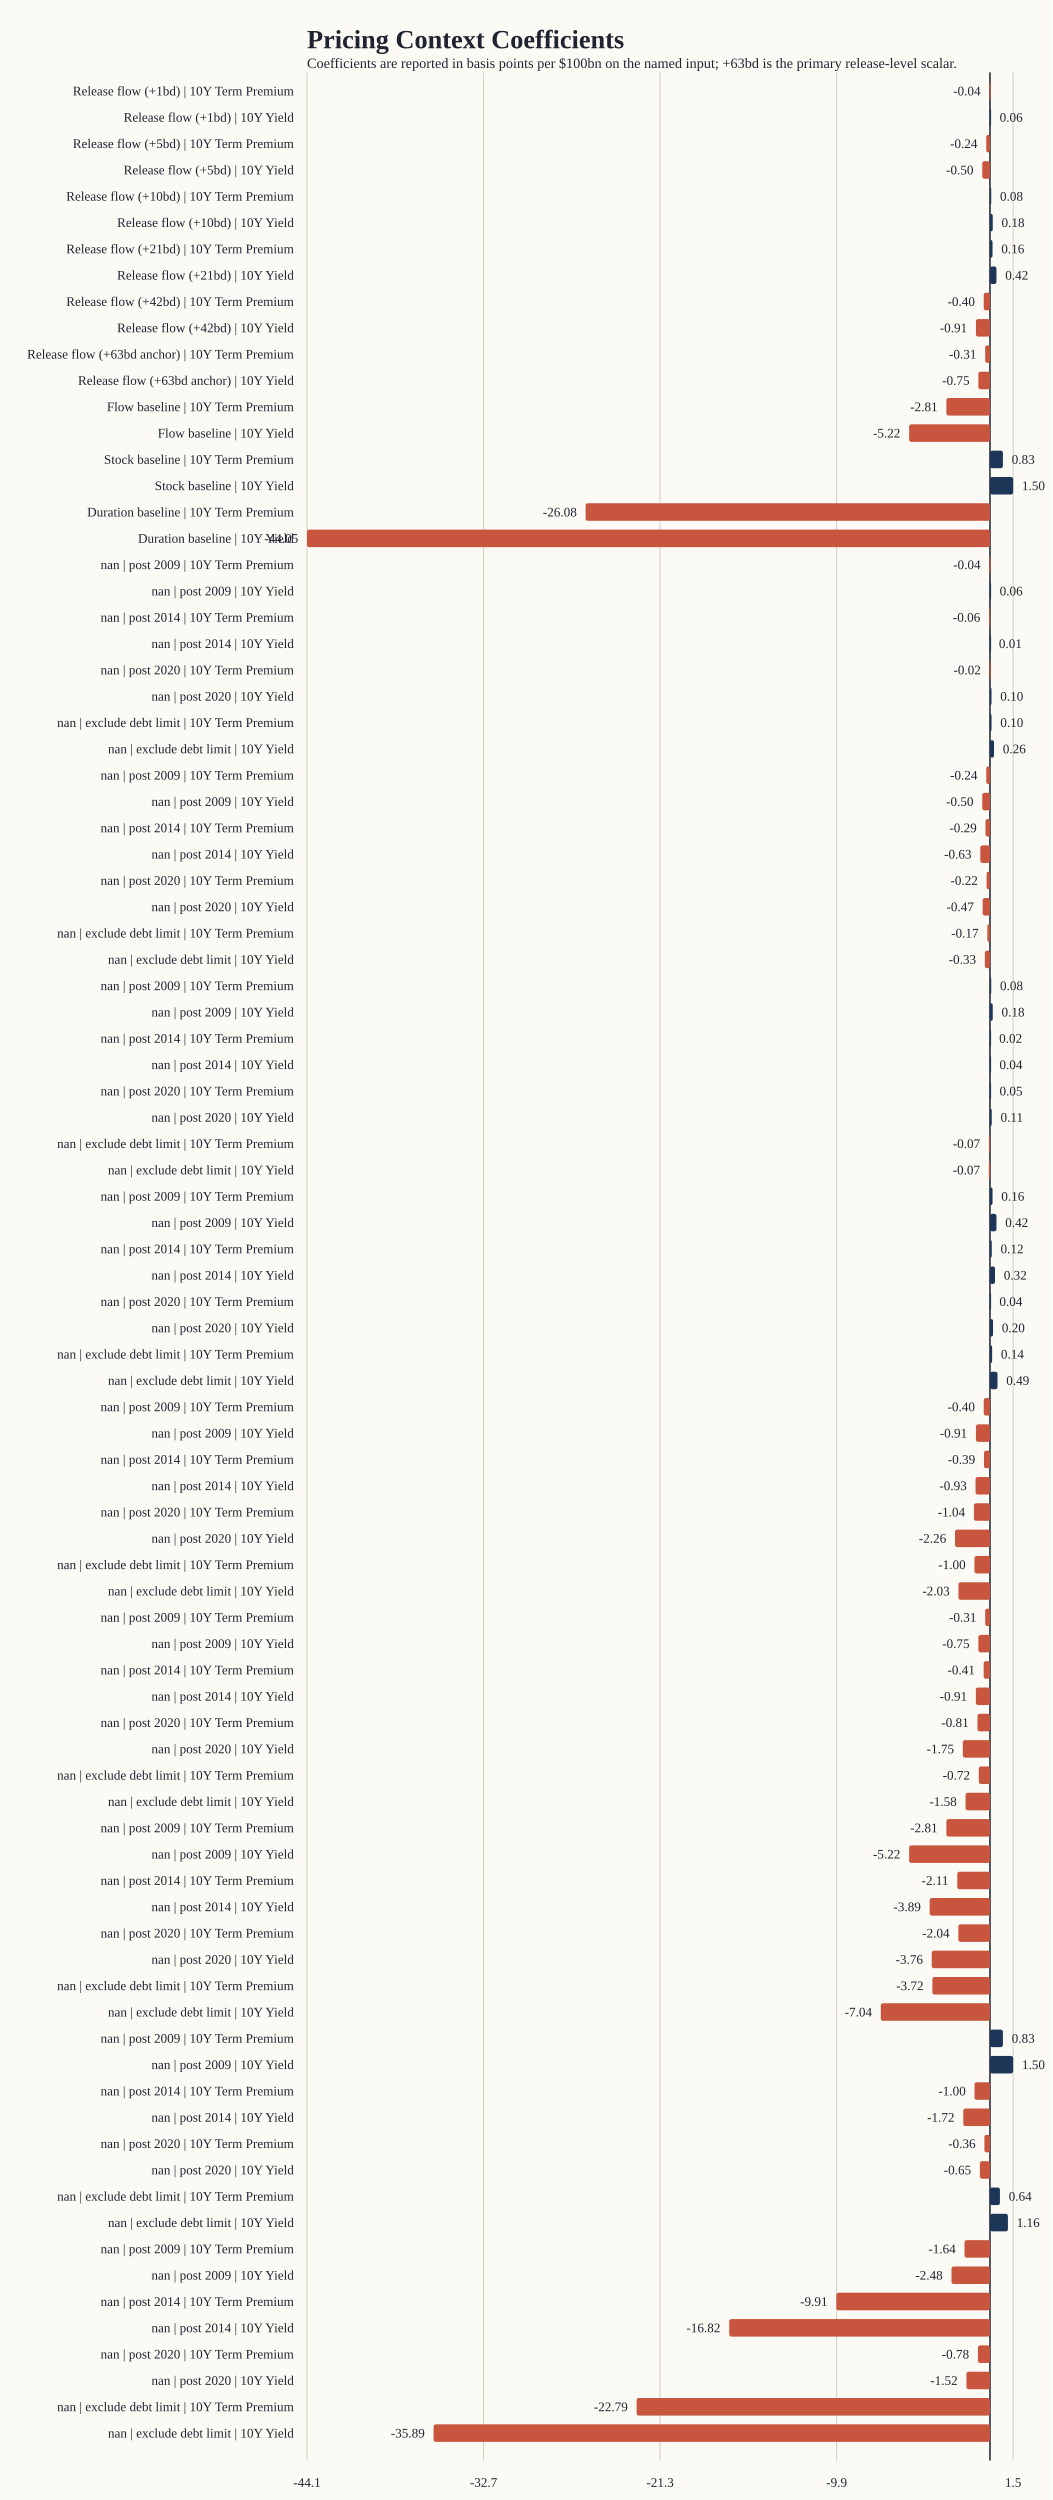
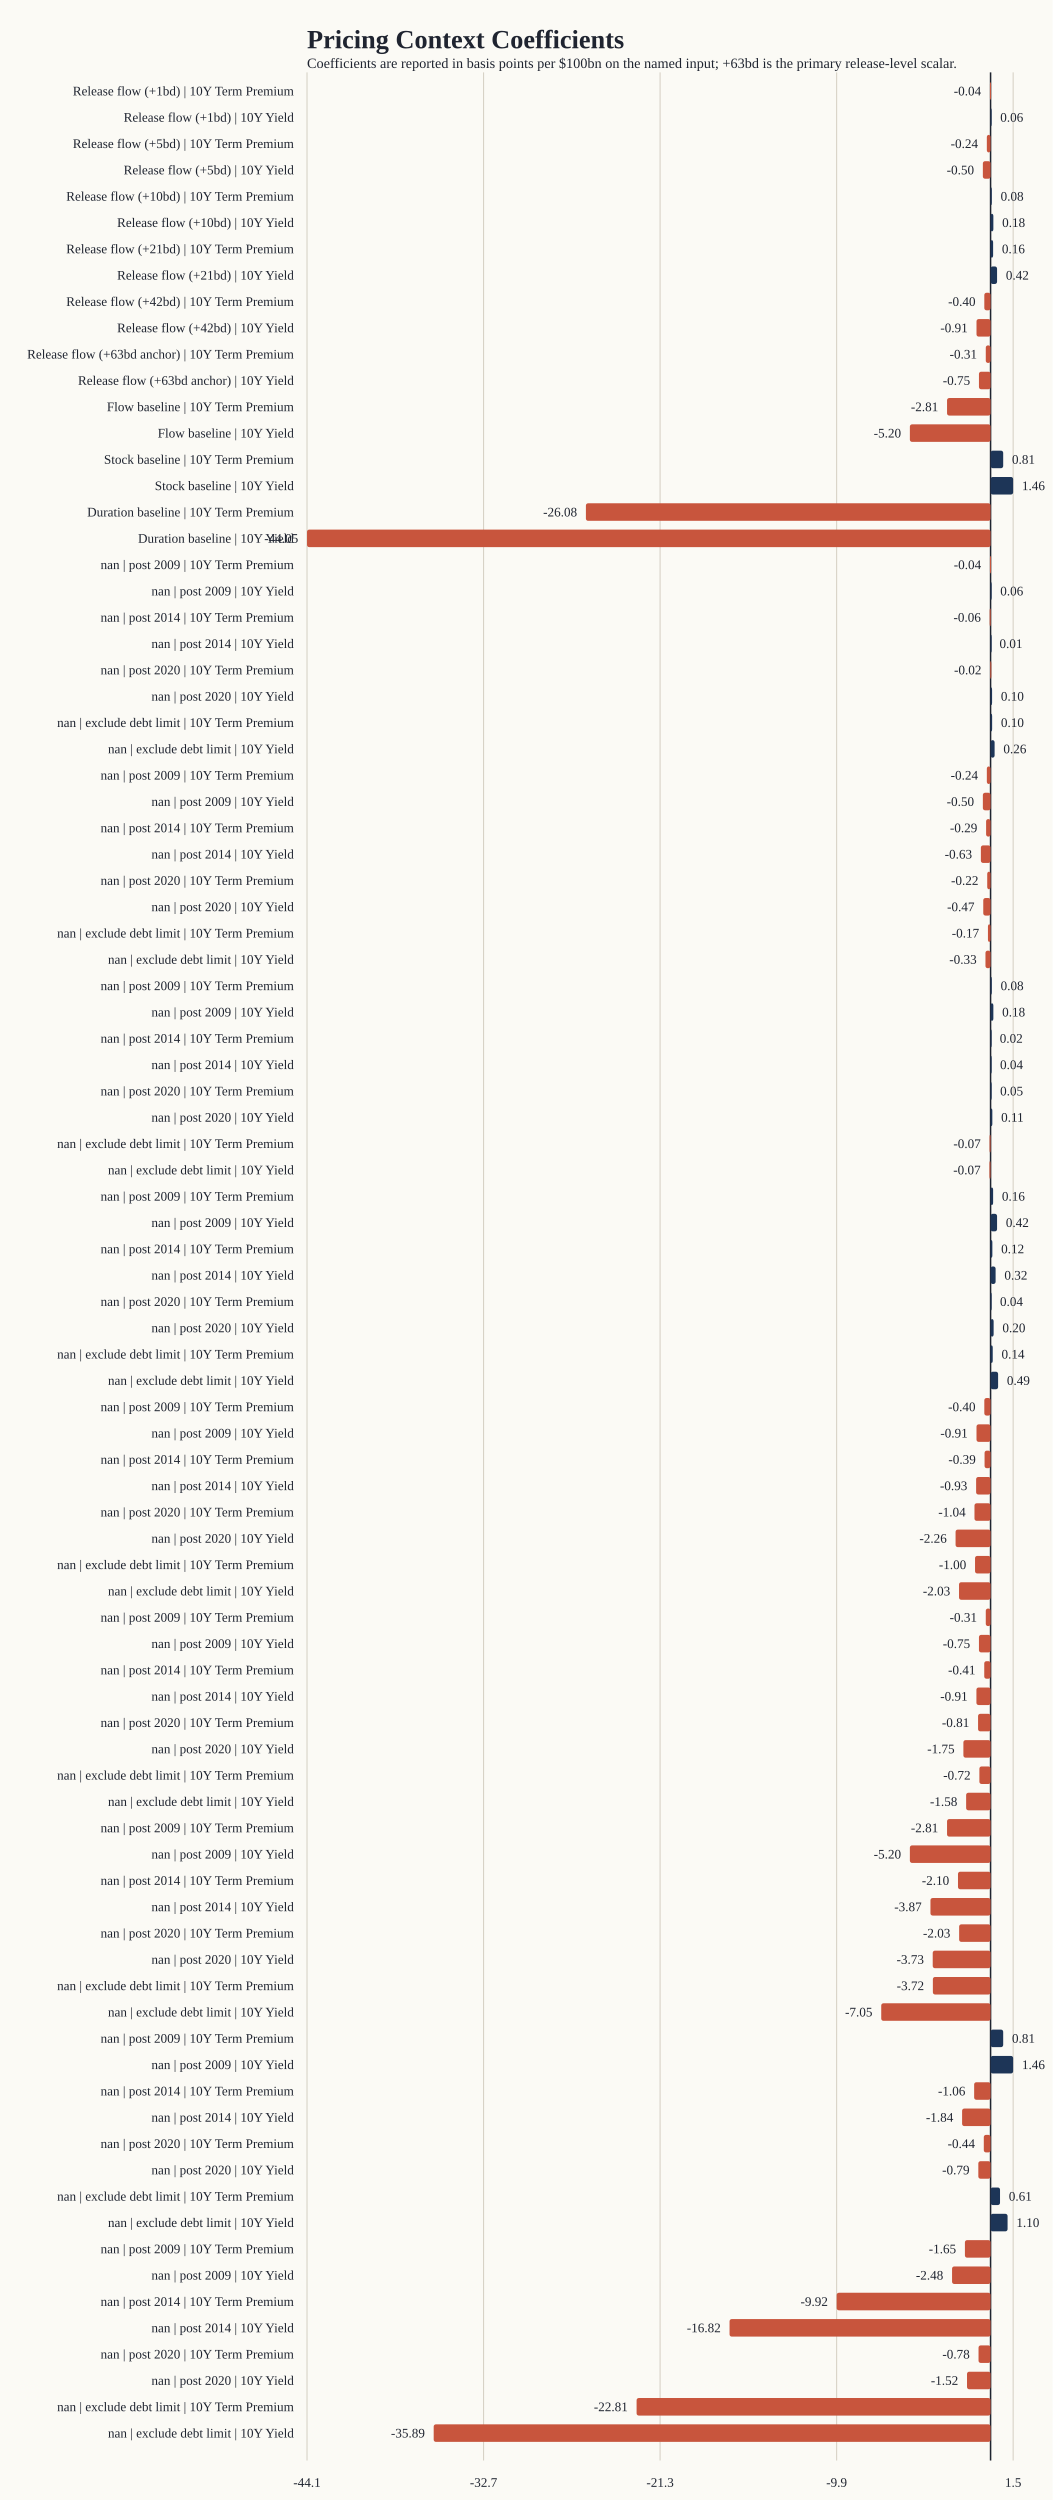
<svg xmlns="http://www.w3.org/2000/svg" width="960" height="2280" viewBox="0 0 960 2280" role="img">
  <rect width="960" height="2280" fill="#fbfaf5" />
  <text x="280" y="44" font-size="24" font-weight="700" fill="#1f2430">Pricing Context Coefficients</text>
  <text x="280" y="62" font-size="13" fill="#1f2430">Coefficients are reported in basis points per $100bn on the named input; +63bd is the primary release-level scalar.</text>
-   <line x1="902.86" y1="66" x2="902.86" y2="2244" stroke="#1f2430" stroke-width="1.4" />
+   <line x1="903.40" y1="66" x2="903.40" y2="2244" stroke="#1f2430" stroke-width="1.4" />
  <line x1="280.00" y1="66" x2="280.00" y2="2244" stroke="#d7d2c6" stroke-width="1" />
  <text x="280.00" y="2268" text-anchor="middle" font-size="12" fill="#1f2430">-44.1</text>
  <line x1="441.00" y1="66" x2="441.00" y2="2244" stroke="#d7d2c6" stroke-width="1" />
  <text x="441.00" y="2268" text-anchor="middle" font-size="12" fill="#1f2430">-32.7</text>
  <line x1="602.00" y1="66" x2="602.00" y2="2244" stroke="#d7d2c6" stroke-width="1" />
  <text x="602.00" y="2268" text-anchor="middle" font-size="12" fill="#1f2430">-21.3</text>
  <line x1="763.00" y1="66" x2="763.00" y2="2244" stroke="#d7d2c6" stroke-width="1" />
  <text x="763.00" y="2268" text-anchor="middle" font-size="12" fill="#1f2430">-9.9</text>
  <line x1="924.00" y1="66" x2="924.00" y2="2244" stroke="#d7d2c6" stroke-width="1" />
  <text x="924.00" y="2268" text-anchor="middle" font-size="12" fill="#1f2430">1.5</text>
  <text x="268" y="87" text-anchor="end" font-size="12" fill="#1f2430">Release flow (+1bd) | 10Y Term Premium</text>
-   <rect x="902.29" y="75" width="1.00" height="16" fill="#c8553d" rx="2" />
-   <text x="894.29" y="87" text-anchor="end" font-size="12" fill="#1f2430">-0.04</text>
+   <rect x="902.83" y="75" width="1.00" height="16" fill="#c8553d" rx="2" />
+   <text x="894.83" y="87" text-anchor="end" font-size="12" fill="#1f2430">-0.04</text>
  <text x="268" y="111" text-anchor="end" font-size="12" fill="#1f2430">Release flow (+1bd) | 10Y Yield</text>
-   <rect x="902.86" y="99" width="1.00" height="16" fill="#1d3557" rx="2" />
-   <text x="911.67" y="111" text-anchor="start" font-size="12" fill="#1f2430">0.06</text>
+   <rect x="903.40" y="99" width="1.00" height="16" fill="#1d3557" rx="2" />
+   <text x="912.22" y="111" text-anchor="start" font-size="12" fill="#1f2430">0.06</text>
  <text x="268" y="135" text-anchor="end" font-size="12" fill="#1f2430">Release flow (+5bd) | 10Y Term Premium</text>
-   <rect x="899.45" y="123" width="3.41" height="16" fill="#c8553d" rx="2" />
-   <text x="891.45" y="135" text-anchor="end" font-size="12" fill="#1f2430">-0.24</text>
+   <rect x="899.99" y="123" width="3.41" height="16" fill="#c8553d" rx="2" />
+   <text x="891.99" y="135" text-anchor="end" font-size="12" fill="#1f2430">-0.24</text>
  <text x="268" y="159" text-anchor="end" font-size="12" fill="#1f2430">Release flow (+5bd) | 10Y Yield</text>
-   <rect x="895.82" y="147" width="7.03" height="16" fill="#c8553d" rx="2" />
-   <text x="887.82" y="159" text-anchor="end" font-size="12" fill="#1f2430">-0.50</text>
+   <rect x="896.36" y="147" width="7.04" height="16" fill="#c8553d" rx="2" />
+   <text x="888.36" y="159" text-anchor="end" font-size="12" fill="#1f2430">-0.50</text>
  <text x="268" y="183" text-anchor="end" font-size="12" fill="#1f2430">Release flow (+10bd) | 10Y Term Premium</text>
-   <rect x="902.86" y="171" width="1.14" height="16" fill="#1d3557" rx="2" />
-   <text x="911.99" y="183" text-anchor="start" font-size="12" fill="#1f2430">0.08</text>
+   <rect x="903.40" y="171" width="1.14" height="16" fill="#1d3557" rx="2" />
+   <text x="912.54" y="183" text-anchor="start" font-size="12" fill="#1f2430">0.08</text>
  <text x="268" y="207" text-anchor="end" font-size="12" fill="#1f2430">Release flow (+10bd) | 10Y Yield</text>
-   <rect x="902.86" y="195" width="2.53" height="16" fill="#1d3557" rx="2" />
-   <text x="913.39" y="207" text-anchor="start" font-size="12" fill="#1f2430">0.18</text>
+   <rect x="903.40" y="195" width="2.54" height="16" fill="#1d3557" rx="2" />
+   <text x="913.94" y="207" text-anchor="start" font-size="12" fill="#1f2430">0.18</text>
  <text x="268" y="231" text-anchor="end" font-size="12" fill="#1f2430">Release flow (+21bd) | 10Y Term Premium</text>
-   <rect x="902.86" y="219" width="2.32" height="16" fill="#1d3557" rx="2" />
-   <text x="913.18" y="231" text-anchor="start" font-size="12" fill="#1f2430">0.16</text>
+   <rect x="903.40" y="219" width="2.32" height="16" fill="#1d3557" rx="2" />
+   <text x="913.72" y="231" text-anchor="start" font-size="12" fill="#1f2430">0.16</text>
  <text x="268" y="255" text-anchor="end" font-size="12" fill="#1f2430">Release flow (+21bd) | 10Y Yield</text>
-   <rect x="902.86" y="243" width="5.92" height="16" fill="#1d3557" rx="2" />
-   <text x="916.77" y="255" text-anchor="start" font-size="12" fill="#1f2430">0.42</text>
+   <rect x="903.40" y="243" width="5.92" height="16" fill="#1d3557" rx="2" />
+   <text x="917.32" y="255" text-anchor="start" font-size="12" fill="#1f2430">0.42</text>
  <text x="268" y="279" text-anchor="end" font-size="12" fill="#1f2430">Release flow (+42bd) | 10Y Term Premium</text>
-   <rect x="897.15" y="267" width="5.71" height="16" fill="#c8553d" rx="2" />
-   <text x="889.15" y="279" text-anchor="end" font-size="12" fill="#1f2430">-0.40</text>
+   <rect x="897.69" y="267" width="5.71" height="16" fill="#c8553d" rx="2" />
+   <text x="889.69" y="279" text-anchor="end" font-size="12" fill="#1f2430">-0.40</text>
  <text x="268" y="303" text-anchor="end" font-size="12" fill="#1f2430">Release flow (+42bd) | 10Y Yield</text>
-   <rect x="890.04" y="291" width="12.82" height="16" fill="#c8553d" rx="2" />
-   <text x="882.04" y="303" text-anchor="end" font-size="12" fill="#1f2430">-0.91</text>
+   <rect x="890.57" y="291" width="12.83" height="16" fill="#c8553d" rx="2" />
+   <text x="882.57" y="303" text-anchor="end" font-size="12" fill="#1f2430">-0.91</text>
  <text x="268" y="327" text-anchor="end" font-size="12" fill="#1f2430">Release flow (+63bd anchor) | 10Y Term Premium</text>
-   <rect x="898.49" y="315" width="4.37" height="16" fill="#c8553d" rx="2" />
-   <text x="890.49" y="327" text-anchor="end" font-size="12" fill="#1f2430">-0.31</text>
+   <rect x="899.03" y="315" width="4.37" height="16" fill="#c8553d" rx="2" />
+   <text x="891.03" y="327" text-anchor="end" font-size="12" fill="#1f2430">-0.31</text>
  <text x="268" y="351" text-anchor="end" font-size="12" fill="#1f2430">Release flow (+63bd anchor) | 10Y Yield</text>
-   <rect x="892.27" y="339" width="10.59" height="16" fill="#c8553d" rx="2" />
-   <text x="884.27" y="351" text-anchor="end" font-size="12" fill="#1f2430">-0.75</text>
+   <rect x="892.80" y="339" width="10.60" height="16" fill="#c8553d" rx="2" />
+   <text x="884.80" y="351" text-anchor="end" font-size="12" fill="#1f2430">-0.75</text>
  <text x="268" y="375" text-anchor="end" font-size="12" fill="#1f2430">Flow baseline | 10Y Term Premium</text>
-   <rect x="863.09" y="363" width="39.77" height="16" fill="#c8553d" rx="2" />
-   <text x="855.09" y="375" text-anchor="end" font-size="12" fill="#1f2430">-2.81</text>
+   <rect x="863.70" y="363" width="39.70" height="16" fill="#c8553d" rx="2" />
+   <text x="855.70" y="375" text-anchor="end" font-size="12" fill="#1f2430">-2.81</text>
  <text x="268" y="399" text-anchor="end" font-size="12" fill="#1f2430">Flow baseline | 10Y Yield</text>
-   <rect x="829.13" y="387" width="73.73" height="16" fill="#c8553d" rx="2" />
-   <text x="821.13" y="399" text-anchor="end" font-size="12" fill="#1f2430">-5.22</text>
+   <rect x="829.80" y="387" width="73.60" height="16" fill="#c8553d" rx="2" />
+   <text x="821.80" y="399" text-anchor="end" font-size="12" fill="#1f2430">-5.20</text>
  <text x="268" y="423" text-anchor="end" font-size="12" fill="#1f2430">Stock baseline | 10Y Term Premium</text>
-   <rect x="902.86" y="411" width="11.80" height="16" fill="#1d3557" rx="2" />
-   <text x="922.66" y="423" text-anchor="start" font-size="12" fill="#1f2430">0.83</text>
+   <rect x="903.40" y="411" width="11.51" height="16" fill="#1d3557" rx="2" />
+   <text x="922.91" y="423" text-anchor="start" font-size="12" fill="#1f2430">0.81</text>
  <text x="268" y="447" text-anchor="end" font-size="12" fill="#1f2430">Stock baseline | 10Y Yield</text>
-   <rect x="902.86" y="435" width="21.14" height="16" fill="#1d3557" rx="2" />
-   <text x="932.00" y="447" text-anchor="start" font-size="12" fill="#1f2430">1.50</text>
+   <rect x="903.40" y="435" width="20.60" height="16" fill="#1d3557" rx="2" />
+   <text x="932.00" y="447" text-anchor="start" font-size="12" fill="#1f2430">1.46</text>
  <text x="268" y="471" text-anchor="end" font-size="12" fill="#1f2430">Duration baseline | 10Y Term Premium</text>
-   <rect x="534.07" y="459" width="368.79" height="16" fill="#c8553d" rx="2" />
-   <text x="526.07" y="471" text-anchor="end" font-size="12" fill="#1f2430">-26.08</text>
+   <rect x="534.34" y="459" width="369.06" height="16" fill="#c8553d" rx="2" />
+   <text x="526.34" y="471" text-anchor="end" font-size="12" fill="#1f2430">-26.08</text>
  <text x="268" y="495" text-anchor="end" font-size="12" fill="#1f2430">Duration baseline | 10Y Yield</text>
-   <rect x="280.00" y="483" width="622.86" height="16" fill="#c8553d" rx="2" />
+   <rect x="280.00" y="483" width="623.40" height="16" fill="#c8553d" rx="2" />
  <text x="272.00" y="495" text-anchor="end" font-size="12" fill="#1f2430">-44.05</text>
  <text x="268" y="519" text-anchor="end" font-size="12" fill="#1f2430">nan | post 2009 | 10Y Term Premium</text>
-   <rect x="902.29" y="507" width="1.00" height="16" fill="#c8553d" rx="2" />
-   <text x="894.29" y="519" text-anchor="end" font-size="12" fill="#1f2430">-0.04</text>
+   <rect x="902.83" y="507" width="1.00" height="16" fill="#c8553d" rx="2" />
+   <text x="894.83" y="519" text-anchor="end" font-size="12" fill="#1f2430">-0.04</text>
  <text x="268" y="543" text-anchor="end" font-size="12" fill="#1f2430">nan | post 2009 | 10Y Yield</text>
-   <rect x="902.86" y="531" width="1.00" height="16" fill="#1d3557" rx="2" />
-   <text x="911.67" y="543" text-anchor="start" font-size="12" fill="#1f2430">0.06</text>
+   <rect x="903.40" y="531" width="1.00" height="16" fill="#1d3557" rx="2" />
+   <text x="912.22" y="543" text-anchor="start" font-size="12" fill="#1f2430">0.06</text>
  <text x="268" y="567" text-anchor="end" font-size="12" fill="#1f2430">nan | post 2014 | 10Y Term Premium</text>
-   <rect x="902.02" y="555" width="1.00" height="16" fill="#c8553d" rx="2" />
-   <text x="894.02" y="567" text-anchor="end" font-size="12" fill="#1f2430">-0.06</text>
+   <rect x="902.56" y="555" width="1.00" height="16" fill="#c8553d" rx="2" />
+   <text x="894.56" y="567" text-anchor="end" font-size="12" fill="#1f2430">-0.06</text>
  <text x="268" y="591" text-anchor="end" font-size="12" fill="#1f2430">nan | post 2014 | 10Y Yield</text>
-   <rect x="902.86" y="579" width="1.00" height="16" fill="#1d3557" rx="2" />
-   <text x="910.96" y="591" text-anchor="start" font-size="12" fill="#1f2430">0.01</text>
+   <rect x="903.40" y="579" width="1.00" height="16" fill="#1d3557" rx="2" />
+   <text x="911.51" y="591" text-anchor="start" font-size="12" fill="#1f2430">0.01</text>
  <text x="268" y="615" text-anchor="end" font-size="12" fill="#1f2430">nan | post 2020 | 10Y Term Premium</text>
-   <rect x="902.54" y="603" width="1.00" height="16" fill="#c8553d" rx="2" />
-   <text x="894.54" y="615" text-anchor="end" font-size="12" fill="#1f2430">-0.02</text>
+   <rect x="903.08" y="603" width="1.00" height="16" fill="#c8553d" rx="2" />
+   <text x="895.08" y="615" text-anchor="end" font-size="12" fill="#1f2430">-0.02</text>
  <text x="268" y="639" text-anchor="end" font-size="12" fill="#1f2430">nan | post 2020 | 10Y Yield</text>
-   <rect x="902.86" y="627" width="1.38" height="16" fill="#1d3557" rx="2" />
-   <text x="912.24" y="639" text-anchor="start" font-size="12" fill="#1f2430">0.10</text>
+   <rect x="903.40" y="627" width="1.38" height="16" fill="#1d3557" rx="2" />
+   <text x="912.78" y="639" text-anchor="start" font-size="12" fill="#1f2430">0.10</text>
  <text x="268" y="663" text-anchor="end" font-size="12" fill="#1f2430">nan | exclude debt limit | 10Y Term Premium</text>
-   <rect x="902.86" y="651" width="1.42" height="16" fill="#1d3557" rx="2" />
-   <text x="912.28" y="663" text-anchor="start" font-size="12" fill="#1f2430">0.10</text>
+   <rect x="903.40" y="651" width="1.43" height="16" fill="#1d3557" rx="2" />
+   <text x="912.83" y="663" text-anchor="start" font-size="12" fill="#1f2430">0.10</text>
  <text x="268" y="687" text-anchor="end" font-size="12" fill="#1f2430">nan | exclude debt limit | 10Y Yield</text>
-   <rect x="902.86" y="675" width="3.68" height="16" fill="#1d3557" rx="2" />
-   <text x="914.54" y="687" text-anchor="start" font-size="12" fill="#1f2430">0.26</text>
+   <rect x="903.40" y="675" width="3.68" height="16" fill="#1d3557" rx="2" />
+   <text x="915.08" y="687" text-anchor="start" font-size="12" fill="#1f2430">0.26</text>
  <text x="268" y="711" text-anchor="end" font-size="12" fill="#1f2430">nan | post 2009 | 10Y Term Premium</text>
-   <rect x="899.45" y="699" width="3.41" height="16" fill="#c8553d" rx="2" />
-   <text x="891.45" y="711" text-anchor="end" font-size="12" fill="#1f2430">-0.24</text>
+   <rect x="899.99" y="699" width="3.41" height="16" fill="#c8553d" rx="2" />
+   <text x="891.99" y="711" text-anchor="end" font-size="12" fill="#1f2430">-0.24</text>
  <text x="268" y="735" text-anchor="end" font-size="12" fill="#1f2430">nan | post 2009 | 10Y Yield</text>
-   <rect x="895.82" y="723" width="7.03" height="16" fill="#c8553d" rx="2" />
-   <text x="887.82" y="735" text-anchor="end" font-size="12" fill="#1f2430">-0.50</text>
+   <rect x="896.36" y="723" width="7.04" height="16" fill="#c8553d" rx="2" />
+   <text x="888.36" y="735" text-anchor="end" font-size="12" fill="#1f2430">-0.50</text>
  <text x="268" y="759" text-anchor="end" font-size="12" fill="#1f2430">nan | post 2014 | 10Y Term Premium</text>
-   <rect x="898.79" y="747" width="4.07" height="16" fill="#c8553d" rx="2" />
-   <text x="890.79" y="759" text-anchor="end" font-size="12" fill="#1f2430">-0.29</text>
+   <rect x="899.32" y="747" width="4.08" height="16" fill="#c8553d" rx="2" />
+   <text x="891.32" y="759" text-anchor="end" font-size="12" fill="#1f2430">-0.29</text>
  <text x="268" y="783" text-anchor="end" font-size="12" fill="#1f2430">nan | post 2014 | 10Y Yield</text>
-   <rect x="894.02" y="771" width="8.84" height="16" fill="#c8553d" rx="2" />
-   <text x="886.02" y="783" text-anchor="end" font-size="12" fill="#1f2430">-0.63</text>
+   <rect x="894.55" y="771" width="8.85" height="16" fill="#c8553d" rx="2" />
+   <text x="886.55" y="783" text-anchor="end" font-size="12" fill="#1f2430">-0.63</text>
  <text x="268" y="807" text-anchor="end" font-size="12" fill="#1f2430">nan | post 2020 | 10Y Term Premium</text>
-   <rect x="899.80" y="795" width="3.06" height="16" fill="#c8553d" rx="2" />
-   <text x="891.80" y="807" text-anchor="end" font-size="12" fill="#1f2430">-0.22</text>
+   <rect x="900.34" y="795" width="3.06" height="16" fill="#c8553d" rx="2" />
+   <text x="892.34" y="807" text-anchor="end" font-size="12" fill="#1f2430">-0.22</text>
  <text x="268" y="831" text-anchor="end" font-size="12" fill="#1f2430">nan | post 2020 | 10Y Yield</text>
-   <rect x="896.19" y="819" width="6.67" height="16" fill="#c8553d" rx="2" />
-   <text x="888.19" y="831" text-anchor="end" font-size="12" fill="#1f2430">-0.47</text>
+   <rect x="896.73" y="819" width="6.67" height="16" fill="#c8553d" rx="2" />
+   <text x="888.73" y="831" text-anchor="end" font-size="12" fill="#1f2430">-0.47</text>
  <text x="268" y="855" text-anchor="end" font-size="12" fill="#1f2430">nan | exclude debt limit | 10Y Term Premium</text>
-   <rect x="900.45" y="843" width="2.40" height="16" fill="#c8553d" rx="2" />
-   <text x="892.45" y="855" text-anchor="end" font-size="12" fill="#1f2430">-0.17</text>
+   <rect x="901.00" y="843" width="2.40" height="16" fill="#c8553d" rx="2" />
+   <text x="893.00" y="855" text-anchor="end" font-size="12" fill="#1f2430">-0.17</text>
  <text x="268" y="879" text-anchor="end" font-size="12" fill="#1f2430">nan | exclude debt limit | 10Y Yield</text>
-   <rect x="898.20" y="867" width="4.65" height="16" fill="#c8553d" rx="2" />
-   <text x="890.20" y="879" text-anchor="end" font-size="12" fill="#1f2430">-0.33</text>
+   <rect x="898.74" y="867" width="4.66" height="16" fill="#c8553d" rx="2" />
+   <text x="890.74" y="879" text-anchor="end" font-size="12" fill="#1f2430">-0.33</text>
  <text x="268" y="903" text-anchor="end" font-size="12" fill="#1f2430">nan | post 2009 | 10Y Term Premium</text>
-   <rect x="902.86" y="891" width="1.14" height="16" fill="#1d3557" rx="2" />
-   <text x="911.99" y="903" text-anchor="start" font-size="12" fill="#1f2430">0.08</text>
+   <rect x="903.40" y="891" width="1.14" height="16" fill="#1d3557" rx="2" />
+   <text x="912.54" y="903" text-anchor="start" font-size="12" fill="#1f2430">0.08</text>
  <text x="268" y="927" text-anchor="end" font-size="12" fill="#1f2430">nan | post 2009 | 10Y Yield</text>
-   <rect x="902.86" y="915" width="2.53" height="16" fill="#1d3557" rx="2" />
-   <text x="913.39" y="927" text-anchor="start" font-size="12" fill="#1f2430">0.18</text>
+   <rect x="903.40" y="915" width="2.54" height="16" fill="#1d3557" rx="2" />
+   <text x="913.94" y="927" text-anchor="start" font-size="12" fill="#1f2430">0.18</text>
  <text x="268" y="951" text-anchor="end" font-size="12" fill="#1f2430">nan | post 2014 | 10Y Term Premium</text>
-   <rect x="902.86" y="939" width="1.00" height="16" fill="#1d3557" rx="2" />
-   <text x="911.21" y="951" text-anchor="start" font-size="12" fill="#1f2430">0.02</text>
+   <rect x="903.40" y="939" width="1.00" height="16" fill="#1d3557" rx="2" />
+   <text x="911.75" y="951" text-anchor="start" font-size="12" fill="#1f2430">0.02</text>
  <text x="268" y="975" text-anchor="end" font-size="12" fill="#1f2430">nan | post 2014 | 10Y Yield</text>
-   <rect x="902.86" y="963" width="1.00" height="16" fill="#1d3557" rx="2" />
-   <text x="911.48" y="975" text-anchor="start" font-size="12" fill="#1f2430">0.04</text>
+   <rect x="903.40" y="963" width="1.00" height="16" fill="#1d3557" rx="2" />
+   <text x="912.03" y="975" text-anchor="start" font-size="12" fill="#1f2430">0.04</text>
  <text x="268" y="999" text-anchor="end" font-size="12" fill="#1f2430">nan | post 2020 | 10Y Term Premium</text>
-   <rect x="902.86" y="987" width="1.00" height="16" fill="#1d3557" rx="2" />
-   <text x="911.55" y="999" text-anchor="start" font-size="12" fill="#1f2430">0.05</text>
+   <rect x="903.40" y="987" width="1.00" height="16" fill="#1d3557" rx="2" />
+   <text x="912.09" y="999" text-anchor="start" font-size="12" fill="#1f2430">0.05</text>
  <text x="268" y="1023" text-anchor="end" font-size="12" fill="#1f2430">nan | post 2020 | 10Y Yield</text>
-   <rect x="902.86" y="1011" width="1.60" height="16" fill="#1d3557" rx="2" />
-   <text x="912.46" y="1023" text-anchor="start" font-size="12" fill="#1f2430">0.11</text>
+   <rect x="903.40" y="1011" width="1.61" height="16" fill="#1d3557" rx="2" />
+   <text x="913.01" y="1023" text-anchor="start" font-size="12" fill="#1f2430">0.11</text>
  <text x="268" y="1047" text-anchor="end" font-size="12" fill="#1f2430">nan | exclude debt limit | 10Y Term Premium</text>
-   <rect x="901.91" y="1035" width="1.00" height="16" fill="#c8553d" rx="2" />
-   <text x="893.91" y="1047" text-anchor="end" font-size="12" fill="#1f2430">-0.07</text>
+   <rect x="902.46" y="1035" width="1.00" height="16" fill="#c8553d" rx="2" />
+   <text x="894.46" y="1047" text-anchor="end" font-size="12" fill="#1f2430">-0.07</text>
  <text x="268" y="1071" text-anchor="end" font-size="12" fill="#1f2430">nan | exclude debt limit | 10Y Yield</text>
-   <rect x="901.81" y="1059" width="1.05" height="16" fill="#c8553d" rx="2" />
-   <text x="893.81" y="1071" text-anchor="end" font-size="12" fill="#1f2430">-0.07</text>
+   <rect x="902.35" y="1059" width="1.05" height="16" fill="#c8553d" rx="2" />
+   <text x="894.35" y="1071" text-anchor="end" font-size="12" fill="#1f2430">-0.07</text>
  <text x="268" y="1095" text-anchor="end" font-size="12" fill="#1f2430">nan | post 2009 | 10Y Term Premium</text>
-   <rect x="902.86" y="1083" width="2.32" height="16" fill="#1d3557" rx="2" />
-   <text x="913.18" y="1095" text-anchor="start" font-size="12" fill="#1f2430">0.16</text>
+   <rect x="903.40" y="1083" width="2.32" height="16" fill="#1d3557" rx="2" />
+   <text x="913.72" y="1095" text-anchor="start" font-size="12" fill="#1f2430">0.16</text>
  <text x="268" y="1119" text-anchor="end" font-size="12" fill="#1f2430">nan | post 2009 | 10Y Yield</text>
-   <rect x="902.86" y="1107" width="5.92" height="16" fill="#1d3557" rx="2" />
-   <text x="916.77" y="1119" text-anchor="start" font-size="12" fill="#1f2430">0.42</text>
+   <rect x="903.40" y="1107" width="5.92" height="16" fill="#1d3557" rx="2" />
+   <text x="917.32" y="1119" text-anchor="start" font-size="12" fill="#1f2430">0.42</text>
  <text x="268" y="1143" text-anchor="end" font-size="12" fill="#1f2430">nan | post 2014 | 10Y Term Premium</text>
-   <rect x="902.86" y="1131" width="1.63" height="16" fill="#1d3557" rx="2" />
-   <text x="912.49" y="1143" text-anchor="start" font-size="12" fill="#1f2430">0.12</text>
+   <rect x="903.40" y="1131" width="1.63" height="16" fill="#1d3557" rx="2" />
+   <text x="913.03" y="1143" text-anchor="start" font-size="12" fill="#1f2430">0.12</text>
  <text x="268" y="1167" text-anchor="end" font-size="12" fill="#1f2430">nan | post 2014 | 10Y Yield</text>
-   <rect x="902.86" y="1155" width="4.58" height="16" fill="#1d3557" rx="2" />
-   <text x="915.44" y="1167" text-anchor="start" font-size="12" fill="#1f2430">0.32</text>
+   <rect x="903.40" y="1155" width="4.59" height="16" fill="#1d3557" rx="2" />
+   <text x="915.99" y="1167" text-anchor="start" font-size="12" fill="#1f2430">0.32</text>
  <text x="268" y="1191" text-anchor="end" font-size="12" fill="#1f2430">nan | post 2020 | 10Y Term Premium</text>
-   <rect x="902.86" y="1179" width="1.00" height="16" fill="#1d3557" rx="2" />
-   <text x="911.43" y="1191" text-anchor="start" font-size="12" fill="#1f2430">0.04</text>
+   <rect x="903.40" y="1179" width="1.00" height="16" fill="#1d3557" rx="2" />
+   <text x="911.97" y="1191" text-anchor="start" font-size="12" fill="#1f2430">0.04</text>
  <text x="268" y="1215" text-anchor="end" font-size="12" fill="#1f2430">nan | post 2020 | 10Y Yield</text>
-   <rect x="902.86" y="1203" width="2.79" height="16" fill="#1d3557" rx="2" />
-   <text x="913.65" y="1215" text-anchor="start" font-size="12" fill="#1f2430">0.20</text>
+   <rect x="903.40" y="1203" width="2.79" height="16" fill="#1d3557" rx="2" />
+   <text x="914.19" y="1215" text-anchor="start" font-size="12" fill="#1f2430">0.20</text>
  <text x="268" y="1239" text-anchor="end" font-size="12" fill="#1f2430">nan | exclude debt limit | 10Y Term Premium</text>
-   <rect x="902.86" y="1227" width="1.97" height="16" fill="#1d3557" rx="2" />
-   <text x="912.83" y="1239" text-anchor="start" font-size="12" fill="#1f2430">0.14</text>
+   <rect x="903.40" y="1227" width="1.97" height="16" fill="#1d3557" rx="2" />
+   <text x="913.37" y="1239" text-anchor="start" font-size="12" fill="#1f2430">0.14</text>
  <text x="268" y="1263" text-anchor="end" font-size="12" fill="#1f2430">nan | exclude debt limit | 10Y Yield</text>
-   <rect x="902.86" y="1251" width="6.87" height="16" fill="#1d3557" rx="2" />
-   <text x="917.72" y="1263" text-anchor="start" font-size="12" fill="#1f2430">0.49</text>
+   <rect x="903.40" y="1251" width="6.87" height="16" fill="#1d3557" rx="2" />
+   <text x="918.27" y="1263" text-anchor="start" font-size="12" fill="#1f2430">0.49</text>
  <text x="268" y="1287" text-anchor="end" font-size="12" fill="#1f2430">nan | post 2009 | 10Y Term Premium</text>
-   <rect x="897.15" y="1275" width="5.71" height="16" fill="#c8553d" rx="2" />
-   <text x="889.15" y="1287" text-anchor="end" font-size="12" fill="#1f2430">-0.40</text>
+   <rect x="897.69" y="1275" width="5.71" height="16" fill="#c8553d" rx="2" />
+   <text x="889.69" y="1287" text-anchor="end" font-size="12" fill="#1f2430">-0.40</text>
  <text x="268" y="1311" text-anchor="end" font-size="12" fill="#1f2430">nan | post 2009 | 10Y Yield</text>
-   <rect x="890.04" y="1299" width="12.82" height="16" fill="#c8553d" rx="2" />
-   <text x="882.04" y="1311" text-anchor="end" font-size="12" fill="#1f2430">-0.91</text>
+   <rect x="890.57" y="1299" width="12.83" height="16" fill="#c8553d" rx="2" />
+   <text x="882.57" y="1311" text-anchor="end" font-size="12" fill="#1f2430">-0.91</text>
  <text x="268" y="1335" text-anchor="end" font-size="12" fill="#1f2430">nan | post 2014 | 10Y Term Premium</text>
-   <rect x="897.38" y="1323" width="5.47" height="16" fill="#c8553d" rx="2" />
-   <text x="889.38" y="1335" text-anchor="end" font-size="12" fill="#1f2430">-0.39</text>
+   <rect x="897.92" y="1323" width="5.48" height="16" fill="#c8553d" rx="2" />
+   <text x="889.92" y="1335" text-anchor="end" font-size="12" fill="#1f2430">-0.39</text>
  <text x="268" y="1359" text-anchor="end" font-size="12" fill="#1f2430">nan | post 2014 | 10Y Yield</text>
-   <rect x="889.69" y="1347" width="13.17" height="16" fill="#c8553d" rx="2" />
-   <text x="881.69" y="1359" text-anchor="end" font-size="12" fill="#1f2430">-0.93</text>
+   <rect x="890.22" y="1347" width="13.18" height="16" fill="#c8553d" rx="2" />
+   <text x="882.22" y="1359" text-anchor="end" font-size="12" fill="#1f2430">-0.93</text>
  <text x="268" y="1383" text-anchor="end" font-size="12" fill="#1f2430">nan | post 2020 | 10Y Term Premium</text>
-   <rect x="888.19" y="1371" width="14.67" height="16" fill="#c8553d" rx="2" />
-   <text x="880.19" y="1383" text-anchor="end" font-size="12" fill="#1f2430">-1.04</text>
+   <rect x="888.72" y="1371" width="14.68" height="16" fill="#c8553d" rx="2" />
+   <text x="880.72" y="1383" text-anchor="end" font-size="12" fill="#1f2430">-1.04</text>
  <text x="268" y="1407" text-anchor="end" font-size="12" fill="#1f2430">nan | post 2020 | 10Y Yield</text>
-   <rect x="870.97" y="1395" width="31.89" height="16" fill="#c8553d" rx="2" />
-   <text x="862.97" y="1407" text-anchor="end" font-size="12" fill="#1f2430">-2.26</text>
+   <rect x="871.48" y="1395" width="31.92" height="16" fill="#c8553d" rx="2" />
+   <text x="863.48" y="1407" text-anchor="end" font-size="12" fill="#1f2430">-2.26</text>
  <text x="268" y="1431" text-anchor="end" font-size="12" fill="#1f2430">nan | exclude debt limit | 10Y Term Premium</text>
-   <rect x="888.70" y="1419" width="14.16" height="16" fill="#c8553d" rx="2" />
-   <text x="880.70" y="1431" text-anchor="end" font-size="12" fill="#1f2430">-1.00</text>
+   <rect x="889.23" y="1419" width="14.17" height="16" fill="#c8553d" rx="2" />
+   <text x="881.23" y="1431" text-anchor="end" font-size="12" fill="#1f2430">-1.00</text>
  <text x="268" y="1455" text-anchor="end" font-size="12" fill="#1f2430">nan | exclude debt limit | 10Y Yield</text>
-   <rect x="874.12" y="1443" width="28.74" height="16" fill="#c8553d" rx="2" />
-   <text x="866.12" y="1455" text-anchor="end" font-size="12" fill="#1f2430">-2.03</text>
+   <rect x="874.63" y="1443" width="28.77" height="16" fill="#c8553d" rx="2" />
+   <text x="866.63" y="1455" text-anchor="end" font-size="12" fill="#1f2430">-2.03</text>
  <text x="268" y="1479" text-anchor="end" font-size="12" fill="#1f2430">nan | post 2009 | 10Y Term Premium</text>
-   <rect x="898.49" y="1467" width="4.37" height="16" fill="#c8553d" rx="2" />
-   <text x="890.49" y="1479" text-anchor="end" font-size="12" fill="#1f2430">-0.31</text>
+   <rect x="899.03" y="1467" width="4.37" height="16" fill="#c8553d" rx="2" />
+   <text x="891.03" y="1479" text-anchor="end" font-size="12" fill="#1f2430">-0.31</text>
  <text x="268" y="1503" text-anchor="end" font-size="12" fill="#1f2430">nan | post 2009 | 10Y Yield</text>
-   <rect x="892.27" y="1491" width="10.59" height="16" fill="#c8553d" rx="2" />
-   <text x="884.27" y="1503" text-anchor="end" font-size="12" fill="#1f2430">-0.75</text>
+   <rect x="892.80" y="1491" width="10.60" height="16" fill="#c8553d" rx="2" />
+   <text x="884.80" y="1503" text-anchor="end" font-size="12" fill="#1f2430">-0.75</text>
  <text x="268" y="1527" text-anchor="end" font-size="12" fill="#1f2430">nan | post 2014 | 10Y Term Premium</text>
-   <rect x="897.09" y="1515" width="5.76" height="16" fill="#c8553d" rx="2" />
-   <text x="889.09" y="1527" text-anchor="end" font-size="12" fill="#1f2430">-0.41</text>
+   <rect x="897.63" y="1515" width="5.77" height="16" fill="#c8553d" rx="2" />
+   <text x="889.63" y="1527" text-anchor="end" font-size="12" fill="#1f2430">-0.41</text>
  <text x="268" y="1551" text-anchor="end" font-size="12" fill="#1f2430">nan | post 2014 | 10Y Yield</text>
-   <rect x="889.96" y="1539" width="12.90" height="16" fill="#c8553d" rx="2" />
-   <text x="881.96" y="1551" text-anchor="end" font-size="12" fill="#1f2430">-0.91</text>
+   <rect x="890.49" y="1539" width="12.91" height="16" fill="#c8553d" rx="2" />
+   <text x="882.49" y="1551" text-anchor="end" font-size="12" fill="#1f2430">-0.91</text>
  <text x="268" y="1575" text-anchor="end" font-size="12" fill="#1f2430">nan | post 2020 | 10Y Term Premium</text>
-   <rect x="891.46" y="1563" width="11.40" height="16" fill="#c8553d" rx="2" />
-   <text x="883.46" y="1575" text-anchor="end" font-size="12" fill="#1f2430">-0.81</text>
+   <rect x="891.99" y="1563" width="11.41" height="16" fill="#c8553d" rx="2" />
+   <text x="883.99" y="1575" text-anchor="end" font-size="12" fill="#1f2430">-0.81</text>
  <text x="268" y="1599" text-anchor="end" font-size="12" fill="#1f2430">nan | post 2020 | 10Y Yield</text>
-   <rect x="878.09" y="1587" width="24.77" height="16" fill="#c8553d" rx="2" />
-   <text x="870.09" y="1599" text-anchor="end" font-size="12" fill="#1f2430">-1.75</text>
+   <rect x="878.61" y="1587" width="24.79" height="16" fill="#c8553d" rx="2" />
+   <text x="870.61" y="1599" text-anchor="end" font-size="12" fill="#1f2430">-1.75</text>
  <text x="268" y="1623" text-anchor="end" font-size="12" fill="#1f2430">nan | exclude debt limit | 10Y Term Premium</text>
-   <rect x="892.67" y="1611" width="10.19" height="16" fill="#c8553d" rx="2" />
-   <text x="884.67" y="1623" text-anchor="end" font-size="12" fill="#1f2430">-0.72</text>
+   <rect x="893.20" y="1611" width="10.20" height="16" fill="#c8553d" rx="2" />
+   <text x="885.20" y="1623" text-anchor="end" font-size="12" fill="#1f2430">-0.72</text>
  <text x="268" y="1647" text-anchor="end" font-size="12" fill="#1f2430">nan | exclude debt limit | 10Y Yield</text>
-   <rect x="880.59" y="1635" width="22.27" height="16" fill="#c8553d" rx="2" />
-   <text x="872.59" y="1647" text-anchor="end" font-size="12" fill="#1f2430">-1.58</text>
+   <rect x="881.11" y="1635" width="22.29" height="16" fill="#c8553d" rx="2" />
+   <text x="873.11" y="1647" text-anchor="end" font-size="12" fill="#1f2430">-1.58</text>
  <text x="268" y="1671" text-anchor="end" font-size="12" fill="#1f2430">nan | post 2009 | 10Y Term Premium</text>
-   <rect x="863.09" y="1659" width="39.77" height="16" fill="#c8553d" rx="2" />
-   <text x="855.09" y="1671" text-anchor="end" font-size="12" fill="#1f2430">-2.81</text>
+   <rect x="863.70" y="1659" width="39.70" height="16" fill="#c8553d" rx="2" />
+   <text x="855.70" y="1671" text-anchor="end" font-size="12" fill="#1f2430">-2.81</text>
  <text x="268" y="1695" text-anchor="end" font-size="12" fill="#1f2430">nan | post 2009 | 10Y Yield</text>
-   <rect x="829.13" y="1683" width="73.73" height="16" fill="#c8553d" rx="2" />
-   <text x="821.13" y="1695" text-anchor="end" font-size="12" fill="#1f2430">-5.22</text>
+   <rect x="829.80" y="1683" width="73.60" height="16" fill="#c8553d" rx="2" />
+   <text x="821.80" y="1695" text-anchor="end" font-size="12" fill="#1f2430">-5.20</text>
  <text x="268" y="1719" text-anchor="end" font-size="12" fill="#1f2430">nan | post 2014 | 10Y Term Premium</text>
-   <rect x="873.03" y="1707" width="29.83" height="16" fill="#c8553d" rx="2" />
-   <text x="865.03" y="1719" text-anchor="end" font-size="12" fill="#1f2430">-2.11</text>
+   <rect x="873.68" y="1707" width="29.72" height="16" fill="#c8553d" rx="2" />
+   <text x="865.68" y="1719" text-anchor="end" font-size="12" fill="#1f2430">-2.10</text>
  <text x="268" y="1743" text-anchor="end" font-size="12" fill="#1f2430">nan | post 2014 | 10Y Yield</text>
-   <rect x="847.83" y="1731" width="55.03" height="16" fill="#c8553d" rx="2" />
-   <text x="839.83" y="1743" text-anchor="end" font-size="12" fill="#1f2430">-3.89</text>
+   <rect x="848.57" y="1731" width="54.83" height="16" fill="#c8553d" rx="2" />
+   <text x="840.57" y="1743" text-anchor="end" font-size="12" fill="#1f2430">-3.87</text>
  <text x="268" y="1767" text-anchor="end" font-size="12" fill="#1f2430">nan | post 2020 | 10Y Term Premium</text>
-   <rect x="874.01" y="1755" width="28.85" height="16" fill="#c8553d" rx="2" />
-   <text x="866.01" y="1767" text-anchor="end" font-size="12" fill="#1f2430">-2.04</text>
+   <rect x="874.74" y="1755" width="28.66" height="16" fill="#c8553d" rx="2" />
+   <text x="866.74" y="1767" text-anchor="end" font-size="12" fill="#1f2430">-2.03</text>
  <text x="268" y="1791" text-anchor="end" font-size="12" fill="#1f2430">nan | post 2020 | 10Y Yield</text>
-   <rect x="849.74" y="1779" width="53.11" height="16" fill="#c8553d" rx="2" />
-   <text x="841.74" y="1791" text-anchor="end" font-size="12" fill="#1f2430">-3.76</text>
+   <rect x="850.64" y="1779" width="52.76" height="16" fill="#c8553d" rx="2" />
+   <text x="842.64" y="1791" text-anchor="end" font-size="12" fill="#1f2430">-3.73</text>
  <text x="268" y="1815" text-anchor="end" font-size="12" fill="#1f2430">nan | exclude debt limit | 10Y Term Premium</text>
-   <rect x="850.31" y="1803" width="52.54" height="16" fill="#c8553d" rx="2" />
-   <text x="842.31" y="1815" text-anchor="end" font-size="12" fill="#1f2430">-3.72</text>
+   <rect x="850.77" y="1803" width="52.63" height="16" fill="#c8553d" rx="2" />
+   <text x="842.77" y="1815" text-anchor="end" font-size="12" fill="#1f2430">-3.72</text>
  <text x="268" y="1839" text-anchor="end" font-size="12" fill="#1f2430">nan | exclude debt limit | 10Y Yield</text>
-   <rect x="803.31" y="1827" width="99.55" height="16" fill="#c8553d" rx="2" />
-   <text x="795.31" y="1839" text-anchor="end" font-size="12" fill="#1f2430">-7.04</text>
+   <rect x="803.68" y="1827" width="99.72" height="16" fill="#c8553d" rx="2" />
+   <text x="795.68" y="1839" text-anchor="end" font-size="12" fill="#1f2430">-7.05</text>
  <text x="268" y="1863" text-anchor="end" font-size="12" fill="#1f2430">nan | post 2009 | 10Y Term Premium</text>
-   <rect x="902.86" y="1851" width="11.80" height="16" fill="#1d3557" rx="2" />
-   <text x="922.66" y="1863" text-anchor="start" font-size="12" fill="#1f2430">0.83</text>
+   <rect x="903.40" y="1851" width="11.51" height="16" fill="#1d3557" rx="2" />
+   <text x="922.91" y="1863" text-anchor="start" font-size="12" fill="#1f2430">0.81</text>
  <text x="268" y="1887" text-anchor="end" font-size="12" fill="#1f2430">nan | post 2009 | 10Y Yield</text>
-   <rect x="902.86" y="1875" width="21.14" height="16" fill="#1d3557" rx="2" />
-   <text x="932.00" y="1887" text-anchor="start" font-size="12" fill="#1f2430">1.50</text>
+   <rect x="903.40" y="1875" width="20.60" height="16" fill="#1d3557" rx="2" />
+   <text x="932.00" y="1887" text-anchor="start" font-size="12" fill="#1f2430">1.46</text>
  <text x="268" y="1911" text-anchor="end" font-size="12" fill="#1f2430">nan | post 2014 | 10Y Term Premium</text>
-   <rect x="888.77" y="1899" width="14.09" height="16" fill="#c8553d" rx="2" />
-   <text x="880.77" y="1911" text-anchor="end" font-size="12" fill="#1f2430">-1.00</text>
+   <rect x="888.42" y="1899" width="14.98" height="16" fill="#c8553d" rx="2" />
+   <text x="880.42" y="1911" text-anchor="end" font-size="12" fill="#1f2430">-1.06</text>
  <text x="268" y="1935" text-anchor="end" font-size="12" fill="#1f2430">nan | post 2014 | 10Y Yield</text>
-   <rect x="878.50" y="1923" width="24.35" height="16" fill="#c8553d" rx="2" />
-   <text x="870.50" y="1935" text-anchor="end" font-size="12" fill="#1f2430">-1.72</text>
+   <rect x="877.43" y="1923" width="25.97" height="16" fill="#c8553d" rx="2" />
+   <text x="869.43" y="1935" text-anchor="end" font-size="12" fill="#1f2430">-1.84</text>
  <text x="268" y="1959" text-anchor="end" font-size="12" fill="#1f2430">nan | post 2020 | 10Y Term Premium</text>
-   <rect x="897.76" y="1947" width="5.10" height="16" fill="#c8553d" rx="2" />
-   <text x="889.76" y="1959" text-anchor="end" font-size="12" fill="#1f2430">-0.36</text>
+   <rect x="897.22" y="1947" width="6.18" height="16" fill="#c8553d" rx="2" />
+   <text x="889.22" y="1959" text-anchor="end" font-size="12" fill="#1f2430">-0.44</text>
  <text x="268" y="1983" text-anchor="end" font-size="12" fill="#1f2430">nan | post 2020 | 10Y Yield</text>
-   <rect x="893.68" y="1971" width="9.18" height="16" fill="#c8553d" rx="2" />
-   <text x="885.68" y="1983" text-anchor="end" font-size="12" fill="#1f2430">-0.65</text>
+   <rect x="892.23" y="1971" width="11.17" height="16" fill="#c8553d" rx="2" />
+   <text x="884.23" y="1983" text-anchor="end" font-size="12" fill="#1f2430">-0.79</text>
  <text x="268" y="2007" text-anchor="end" font-size="12" fill="#1f2430">nan | exclude debt limit | 10Y Term Premium</text>
-   <rect x="902.86" y="1995" width="9.08" height="16" fill="#1d3557" rx="2" />
-   <text x="919.93" y="2007" text-anchor="start" font-size="12" fill="#1f2430">0.64</text>
+   <rect x="903.40" y="1995" width="8.62" height="16" fill="#1d3557" rx="2" />
+   <text x="920.02" y="2007" text-anchor="start" font-size="12" fill="#1f2430">0.61</text>
  <text x="268" y="2031" text-anchor="end" font-size="12" fill="#1f2430">nan | exclude debt limit | 10Y Yield</text>
-   <rect x="902.86" y="2019" width="16.36" height="16" fill="#1d3557" rx="2" />
-   <text x="927.22" y="2031" text-anchor="start" font-size="12" fill="#1f2430">1.16</text>
+   <rect x="903.40" y="2019" width="15.51" height="16" fill="#1d3557" rx="2" />
+   <text x="926.91" y="2031" text-anchor="start" font-size="12" fill="#1f2430">1.10</text>
  <text x="268" y="2055" text-anchor="end" font-size="12" fill="#1f2430">nan | post 2009 | 10Y Term Premium</text>
-   <rect x="879.64" y="2043" width="23.22" height="16" fill="#c8553d" rx="2" />
-   <text x="871.64" y="2055" text-anchor="end" font-size="12" fill="#1f2430">-1.64</text>
+   <rect x="880.00" y="2043" width="23.40" height="16" fill="#c8553d" rx="2" />
+   <text x="872.00" y="2055" text-anchor="end" font-size="12" fill="#1f2430">-1.65</text>
  <text x="268" y="2079" text-anchor="end" font-size="12" fill="#1f2430">nan | post 2009 | 10Y Yield</text>
-   <rect x="867.76" y="2067" width="35.10" height="16" fill="#c8553d" rx="2" />
-   <text x="859.76" y="2079" text-anchor="end" font-size="12" fill="#1f2430">-2.48</text>
+   <rect x="868.27" y="2067" width="35.13" height="16" fill="#c8553d" rx="2" />
+   <text x="860.27" y="2079" text-anchor="end" font-size="12" fill="#1f2430">-2.48</text>
  <text x="268" y="2103" text-anchor="end" font-size="12" fill="#1f2430">nan | post 2014 | 10Y Term Premium</text>
-   <rect x="762.72" y="2091" width="140.14" height="16" fill="#c8553d" rx="2" />
-   <text x="754.72" y="2103" text-anchor="end" font-size="12" fill="#1f2430">-9.91</text>
+   <rect x="763.05" y="2091" width="140.35" height="16" fill="#c8553d" rx="2" />
+   <text x="755.05" y="2103" text-anchor="end" font-size="12" fill="#1f2430">-9.92</text>
  <text x="268" y="2127" text-anchor="end" font-size="12" fill="#1f2430">nan | post 2014 | 10Y Yield</text>
-   <rect x="665.02" y="2115" width="237.84" height="16" fill="#c8553d" rx="2" />
-   <text x="657.02" y="2127" text-anchor="end" font-size="12" fill="#1f2430">-16.82</text>
+   <rect x="665.35" y="2115" width="238.05" height="16" fill="#c8553d" rx="2" />
+   <text x="657.35" y="2127" text-anchor="end" font-size="12" fill="#1f2430">-16.82</text>
  <text x="268" y="2151" text-anchor="end" font-size="12" fill="#1f2430">nan | post 2020 | 10Y Term Premium</text>
-   <rect x="891.86" y="2139" width="10.99" height="16" fill="#c8553d" rx="2" />
-   <text x="883.86" y="2151" text-anchor="end" font-size="12" fill="#1f2430">-0.78</text>
+   <rect x="892.42" y="2139" width="10.98" height="16" fill="#c8553d" rx="2" />
+   <text x="884.42" y="2151" text-anchor="end" font-size="12" fill="#1f2430">-0.78</text>
  <text x="268" y="2175" text-anchor="end" font-size="12" fill="#1f2430">nan | post 2020 | 10Y Yield</text>
-   <rect x="881.38" y="2163" width="21.47" height="16" fill="#c8553d" rx="2" />
-   <text x="873.38" y="2175" text-anchor="end" font-size="12" fill="#1f2430">-1.52</text>
+   <rect x="881.91" y="2163" width="21.49" height="16" fill="#c8553d" rx="2" />
+   <text x="873.91" y="2175" text-anchor="end" font-size="12" fill="#1f2430">-1.52</text>
  <text x="268" y="2199" text-anchor="end" font-size="12" fill="#1f2430">nan | exclude debt limit | 10Y Term Premium</text>
-   <rect x="580.58" y="2187" width="322.27" height="16" fill="#c8553d" rx="2" />
-   <text x="572.58" y="2199" text-anchor="end" font-size="12" fill="#1f2430">-22.79</text>
+   <rect x="580.57" y="2187" width="322.83" height="16" fill="#c8553d" rx="2" />
+   <text x="572.57" y="2199" text-anchor="end" font-size="12" fill="#1f2430">-22.81</text>
  <text x="268" y="2223" text-anchor="end" font-size="12" fill="#1f2430">nan | exclude debt limit | 10Y Yield</text>
-   <rect x="395.42" y="2211" width="507.44" height="16" fill="#c8553d" rx="2" />
-   <text x="387.42" y="2223" text-anchor="end" font-size="12" fill="#1f2430">-35.89</text>
+   <rect x="395.52" y="2211" width="507.88" height="16" fill="#c8553d" rx="2" />
+   <text x="387.52" y="2223" text-anchor="end" font-size="12" fill="#1f2430">-35.89</text>
</svg>
